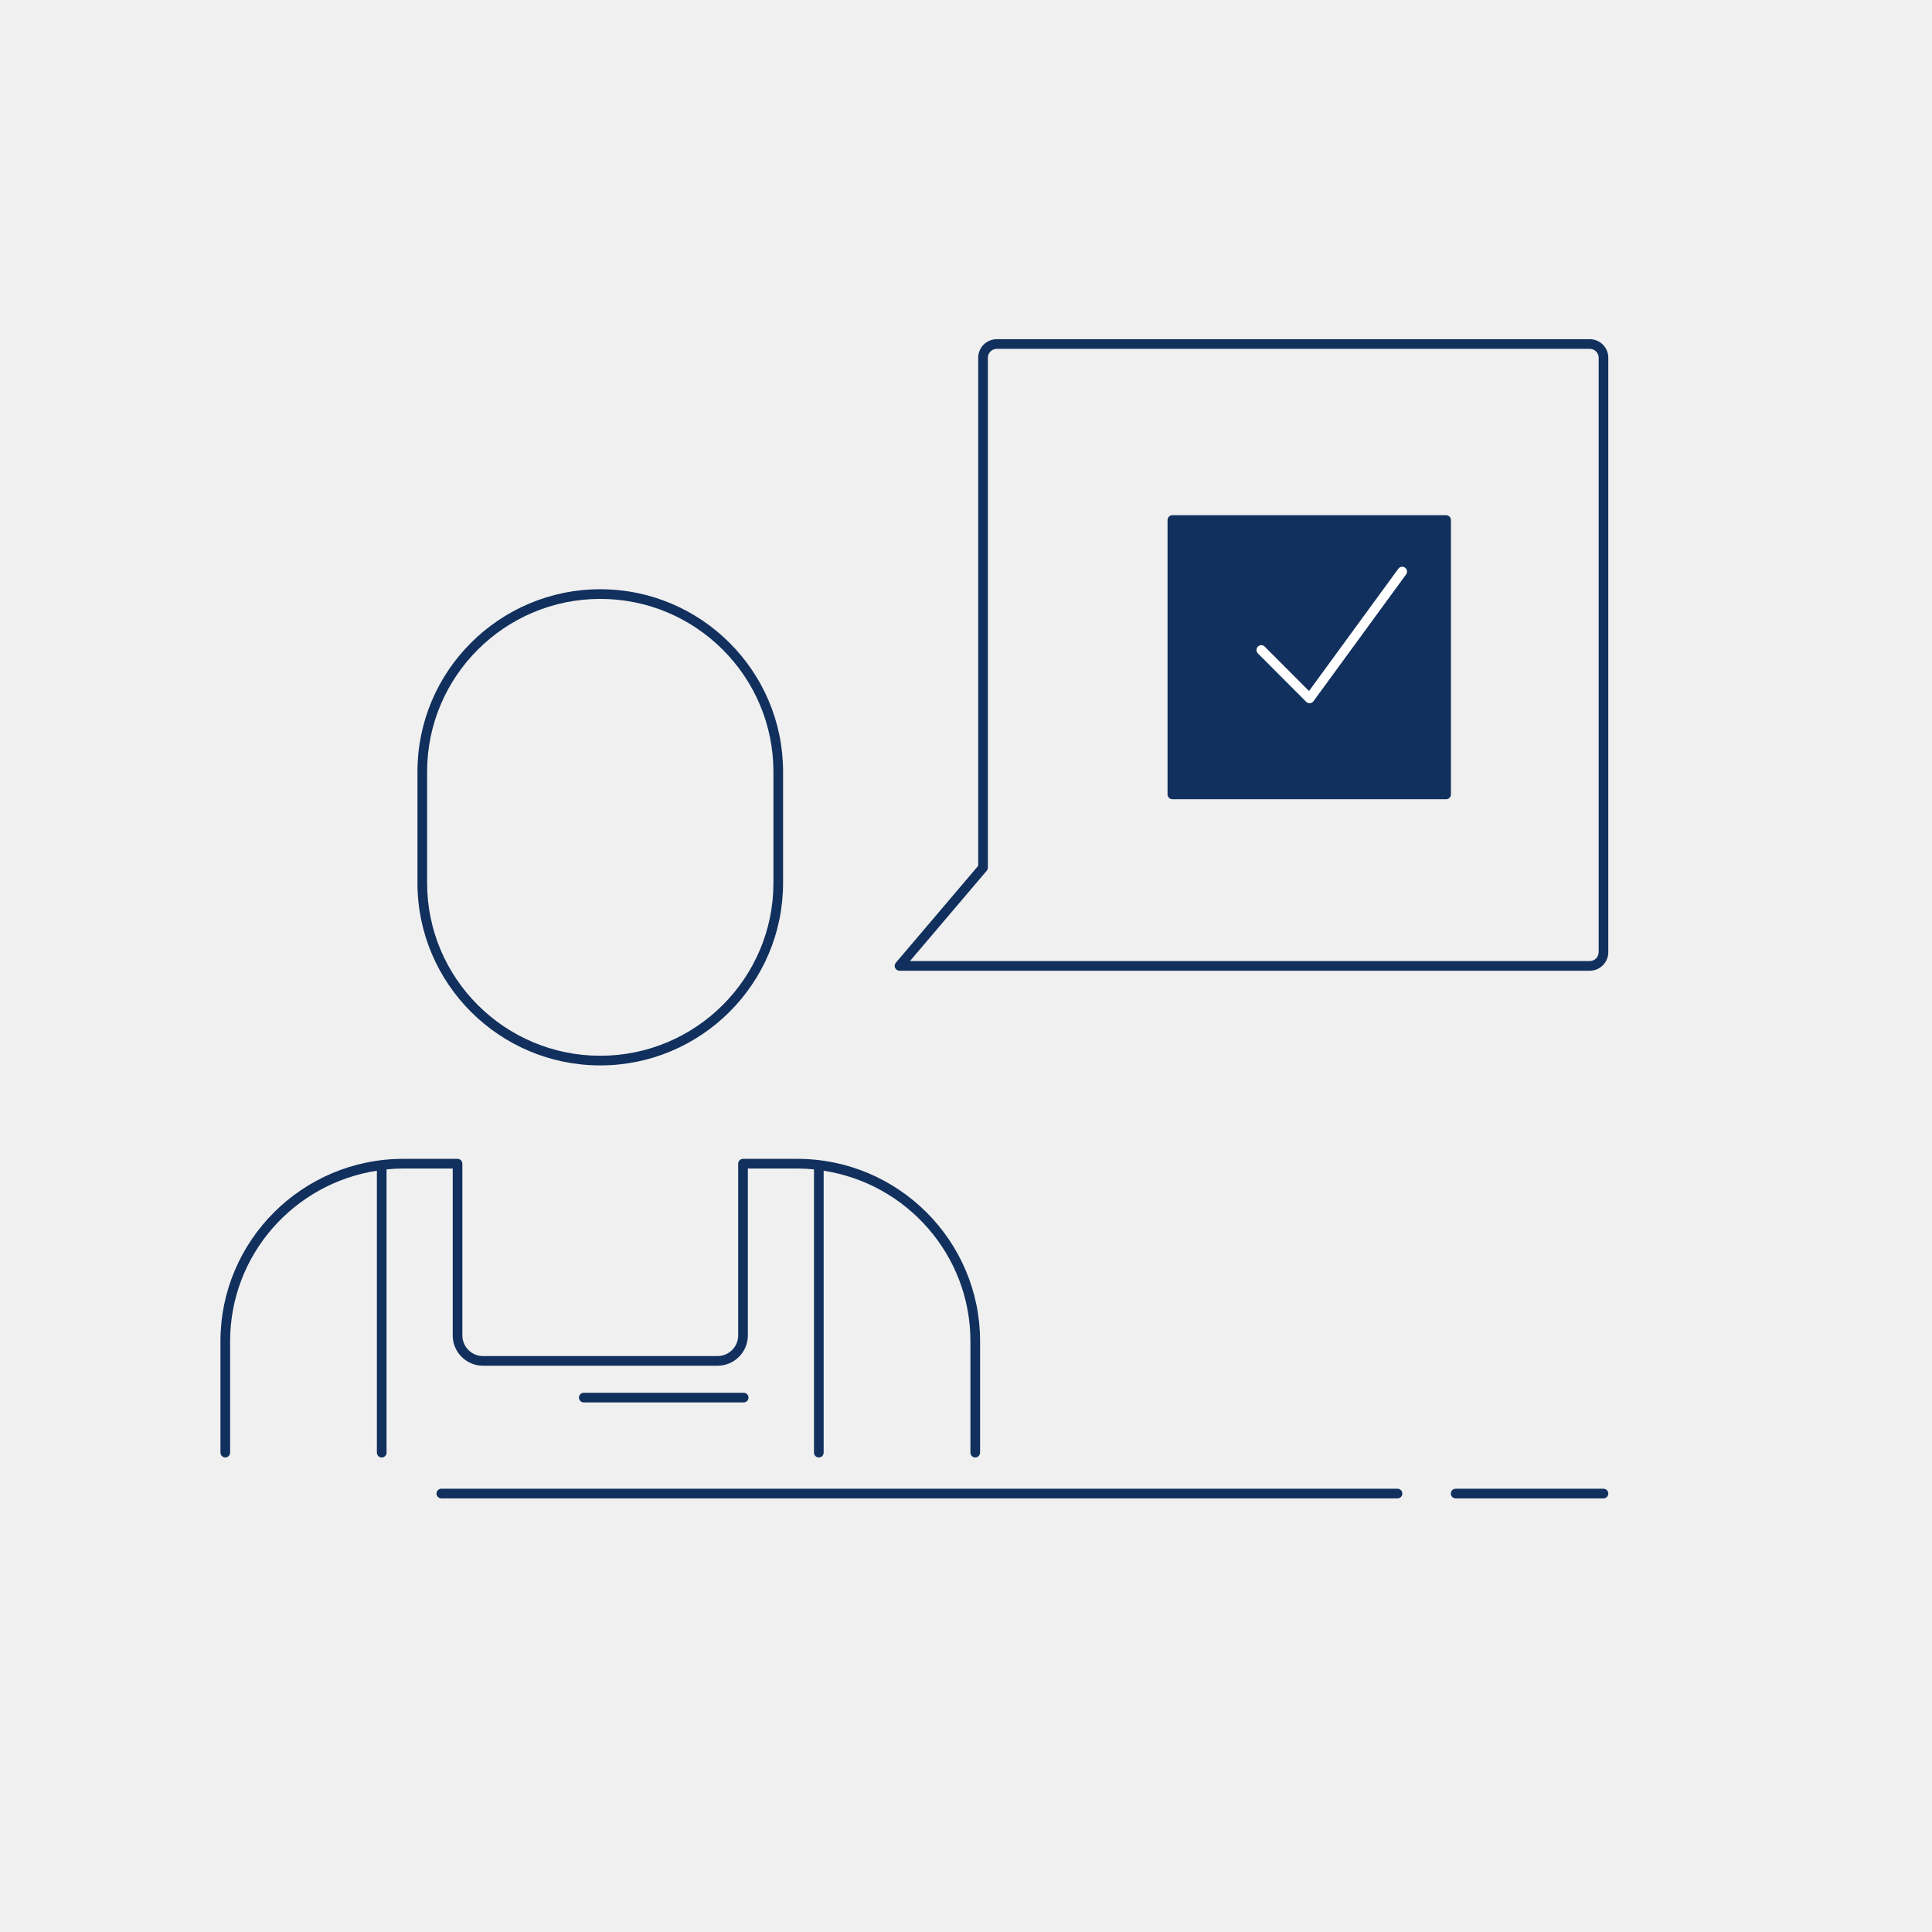
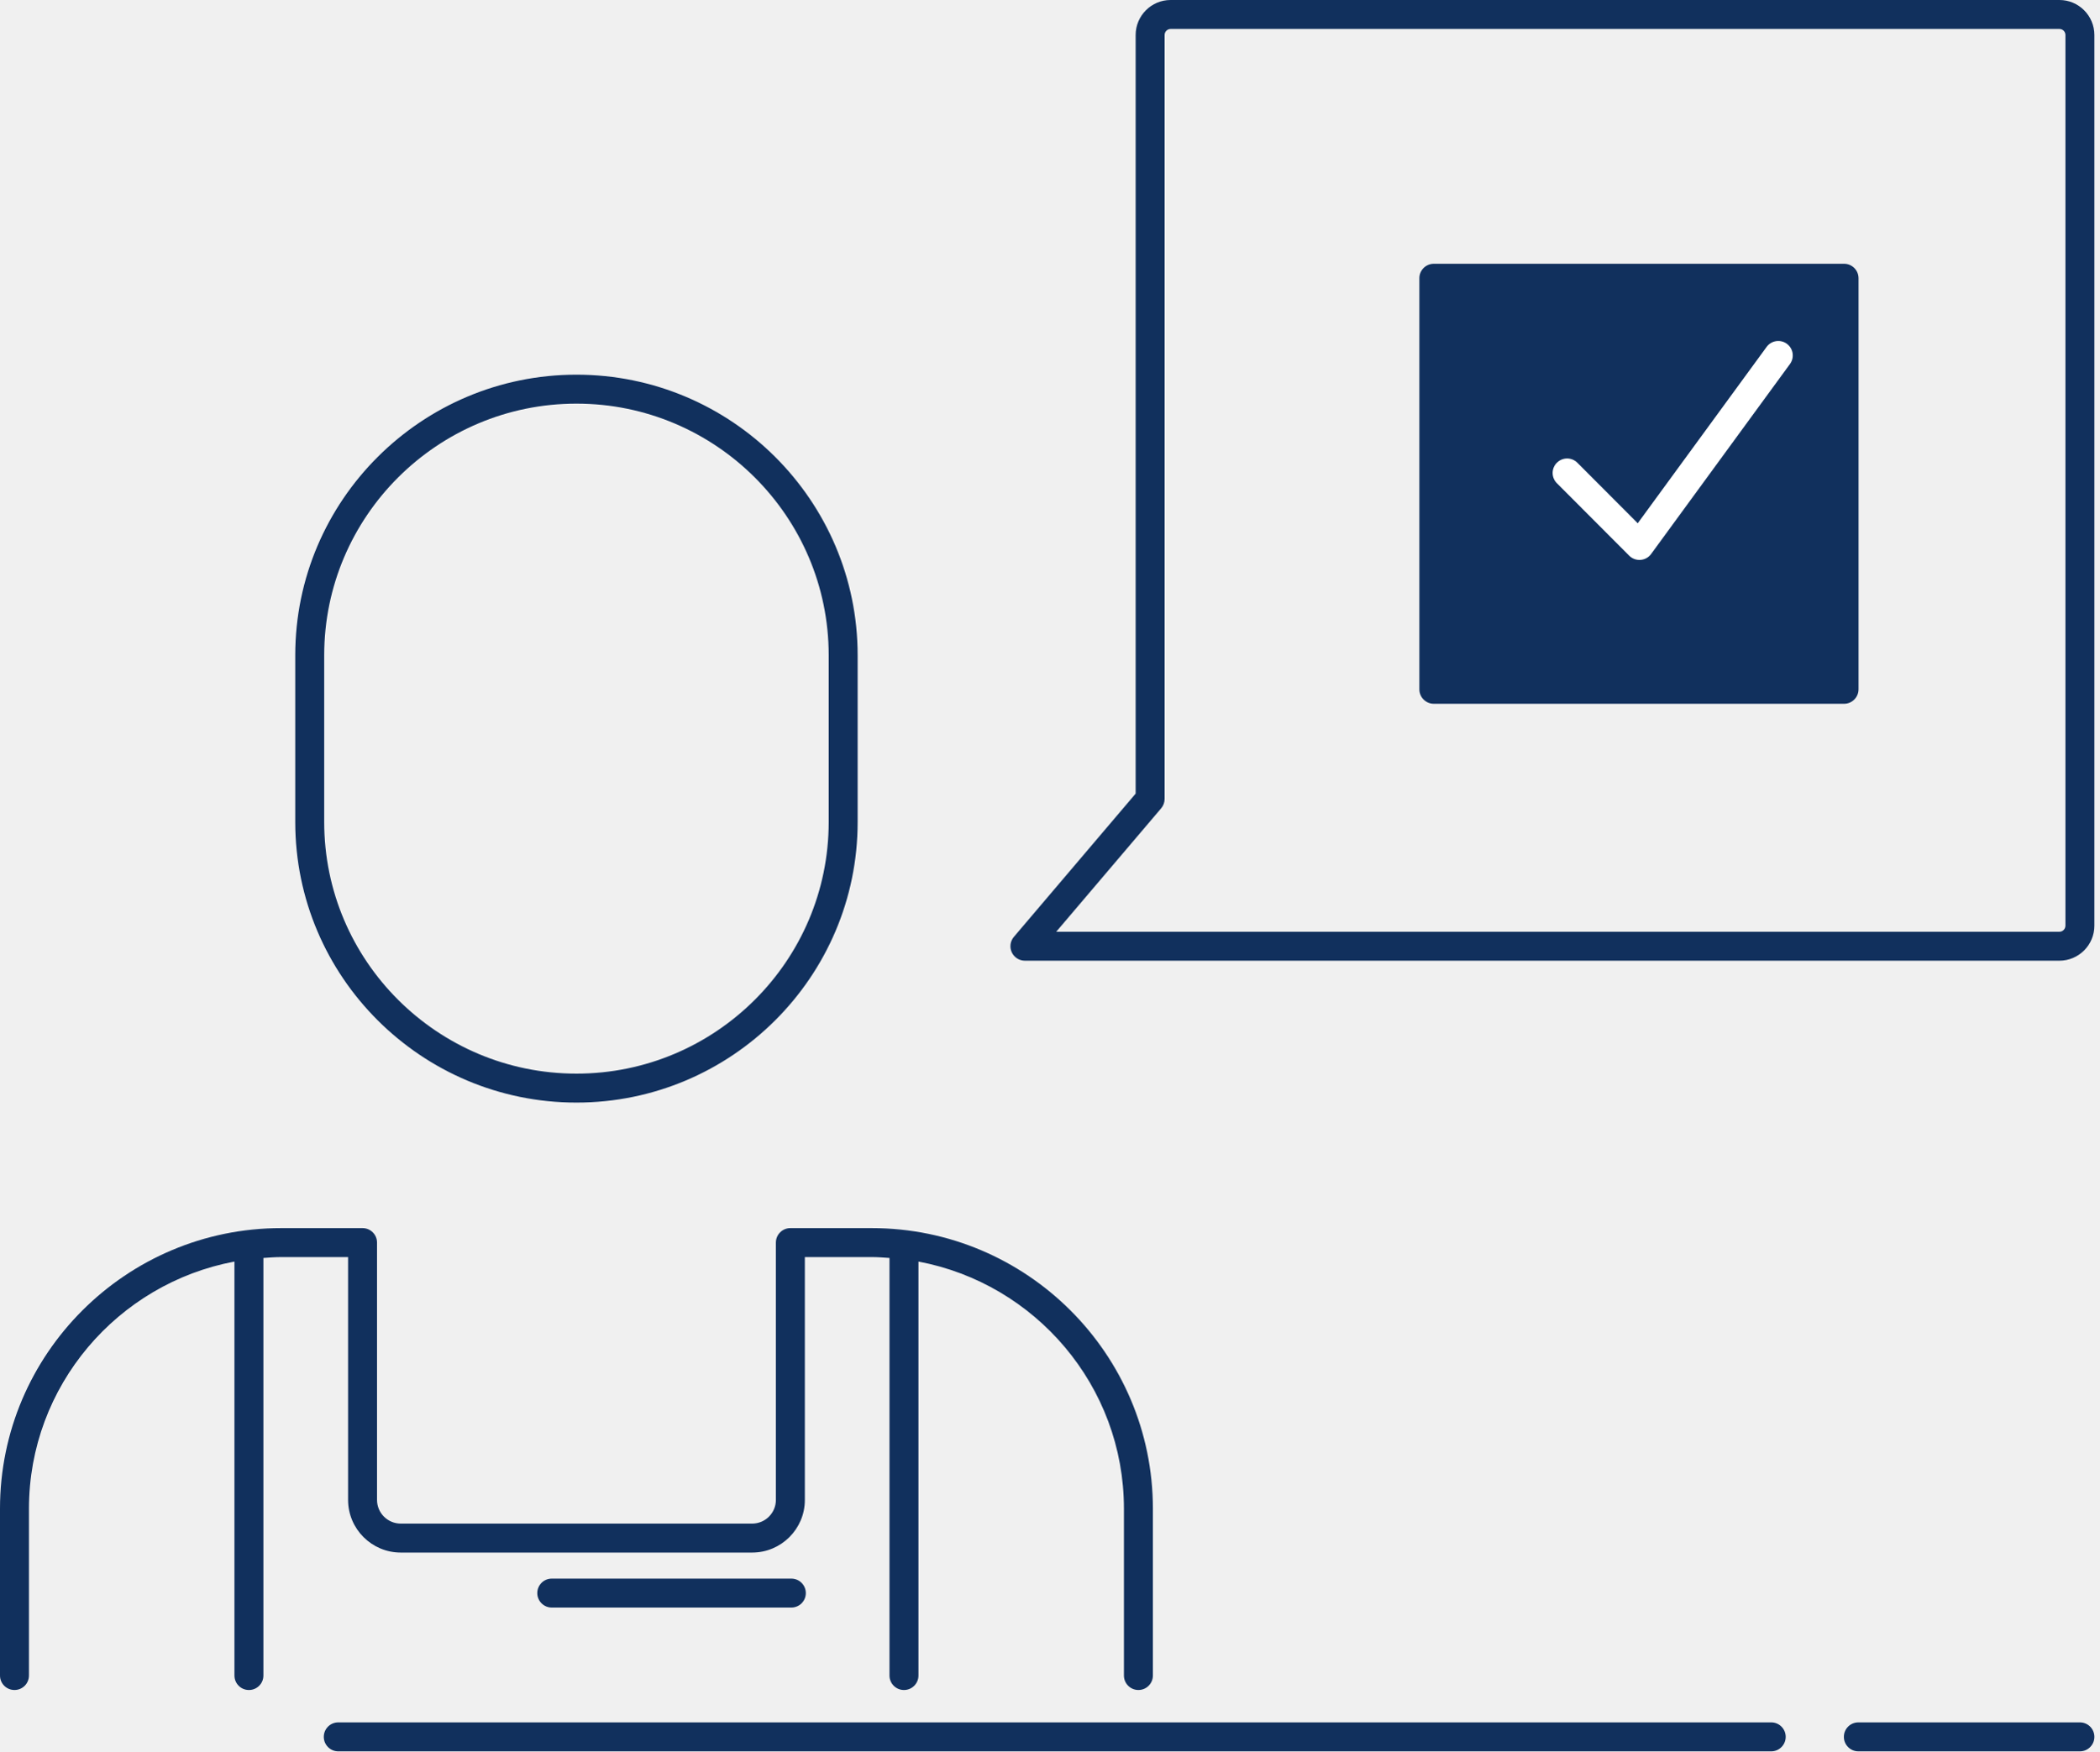
- <svg xmlns="http://www.w3.org/2000/svg" version="1.1" id="Layer_2" x="0px" y="0px" width="200px" height="200px" viewBox="0 0 200 200" enable-background="new 0 0 200 200" xml:space="preserve">
-   <g>
-     <g>
-       <path d="M144.67,154.113H45.686c-0.276,0-0.5,0.225-0.5,0.5s0.224,0.5,0.5,0.5h98.984c0.275,0,0.5-0.225,0.5-0.5    S144.945,154.113,144.67,154.113z" fill="#11305D" />
-       <path d="M165.992,154.113h-15.303c-0.277,0-0.5,0.225-0.5,0.5s0.223,0.5,0.5,0.5h15.303c0.275,0,0.5-0.225,0.5-0.5    S166.268,154.113,165.992,154.113z" fill="#11305D" />
-       <path d="M164.576,35.113h-61.393c-1.059,0-1.918,0.861-1.918,1.92v52.594l-8.53,10.037c-0.126,0.149-0.154,0.357-0.073,0.534    c0.082,0.177,0.26,0.29,0.454,0.29h71.459c1.057,0,1.916-0.861,1.916-1.92V37.033C166.492,35.974,165.633,35.113,164.576,35.113z     M165.492,98.568c0,0.507-0.412,0.92-0.916,0.92H94.199l7.95-9.354c0.074-0.092,0.117-0.207,0.117-0.324V37.033    c0-0.507,0.412-0.92,0.918-0.92h61.395c0.504,0,0.916,0.413,0.916,0.92v61.535H165.492z" fill="#11305D" />
-       <path d="M149.701,53.335h-28.338c-0.277,0-0.5,0.225-0.5,0.5v28.401c0,0.276,0.223,0.5,0.5,0.5h28.338c0.275,0,0.5-0.224,0.5-0.5    V53.835C150.201,53.558,149.977,53.335,149.701,53.335z" fill="#11305D" />
-       <path d="M76.983,144.18H60.434c-0.276,0-0.5,0.223-0.5,0.5c0,0.275,0.224,0.5,0.5,0.5h16.549c0.275,0,0.5-0.225,0.5-0.5    C77.483,144.402,77.26,144.18,76.983,144.18z" fill="#11305D" />
-       <path d="M62.139,110.291c10.435,0,18.924-8.471,18.924-18.881V79.882c0-10.412-8.489-18.884-18.924-18.884    S43.215,69.47,43.215,79.882V91.41C43.215,101.82,51.705,110.291,62.139,110.291z M44.215,79.882    c0-9.861,8.041-17.884,17.926-17.884c9.883,0,17.923,8.022,17.923,17.884V91.41c0,9.86-8.04,17.881-17.923,17.881    c-9.885,0-17.926-8.021-17.926-17.881V79.882z" fill="#11305D" />
-       <path d="M46.865,120.965v17.281c0,1.729,1.409,3.135,3.142,3.135h24.268c1.732,0,3.142-1.406,3.142-3.135v-17.281h5.118    c0.584,0,1.16,0.033,1.729,0.088v29.324c0,0.275,0.225,0.5,0.5,0.5c0.276,0,0.5-0.225,0.5-0.5v-29.184    c8.59,1.318,15.195,8.721,15.195,17.654v11.527c0,0.275,0.222,0.5,0.5,0.5c0.275,0,0.5-0.225,0.5-0.5v-11.527    c0-10.412-8.49-18.883-18.924-18.883h-5.618c-0.275,0-0.5,0.223-0.5,0.5v17.779c0,1.178-0.961,2.137-2.142,2.137H50.006    c-1.181,0-2.142-0.959-2.142-2.137v-17.779c0-0.277-0.224-0.5-0.5-0.5h-5.62c-10.436,0-18.923,8.471-18.923,18.883v11.527    c0,0.275,0.224,0.5,0.5,0.5s0.5-0.225,0.5-0.5v-11.527c0-8.934,6.604-16.336,15.194-17.654v29.184c0,0.275,0.225,0.5,0.5,0.5    c0.277,0,0.5-0.225,0.5-0.5v-29.324c0.57-0.055,1.146-0.088,1.729-0.088H46.865L46.865,120.965z" fill="#11305D" />
-     </g>
-     <path fill="#FFFFFF" d="M135.568,72.798c-0.133,0-0.26-0.052-0.354-0.146l-4.998-5.01c-0.195-0.195-0.195-0.512,0-0.707   c0.195-0.194,0.512-0.195,0.707,0.001l4.586,4.596l9.244-12.657c0.164-0.223,0.477-0.27,0.699-0.109   c0.223,0.164,0.27,0.477,0.105,0.699l-9.59,13.129c-0.086,0.119-0.219,0.192-0.365,0.205   C135.594,72.798,135.58,72.798,135.568,72.798z" />
-   </g>
+ <svg xmlns="http://www.w3.org/2000/svg" width="145" height="121" viewBox="0 0 145 121" fill="none">
+   <path d="M122.348 119H23.365C22.813 119 22.365 119.447 22.365 120C22.365 120.553 22.813 121 23.365 121H122.348C122.901 121 123.348 120.553 123.348 120C123.348 119.447 122.901 119 122.348 119Z" fill="#11305D" />
+   <path d="M143.67 119H128.367C127.814 119 127.367 119.447 127.367 120C127.367 120.553 127.814 121 128.367 121H143.67C144.223 121 144.67 120.553 144.67 120C144.67 119.447 144.223 119 143.67 119Z" fill="#11305D" />
+   <path d="M142.254 0H80.861C79.529 0 78.445 1.085 78.445 2.42V54.831L70.034 64.728C69.782 65.025 69.725 65.441 69.888 65.795C70.052 66.149 70.406 66.375 70.796 66.375H142.254C143.586 66.375 144.67 65.29 144.67 63.955V2.42C144.67 1.085 143.586 0 142.254 0ZM142.67 63.955C142.67 64.186 142.483 64.375 142.254 64.375H72.959L80.208 55.846C80.362 55.665 80.446 55.436 80.446 55.199V2.42C80.446 2.189 80.633 2 80.862 2H142.255C142.484 2 142.671 2.188 142.671 2.42V63.955H142.67Z" fill="#11305D" />
+   <path d="M127.379 18.223H99.043C98.49 18.223 98.043 18.671 98.043 19.223V47.624C98.043 48.176 98.49 48.624 99.043 48.624H127.379C127.932 48.624 128.379 48.176 128.379 47.624V19.223C128.379 18.671 127.932 18.223 127.379 18.223Z" fill="#11305D" />
+   <path d="M54.662 109.067H38.113C37.561 109.067 37.113 109.514 37.113 110.067C37.113 110.62 37.561 111.067 38.113 111.067H54.662C55.214 111.067 55.662 110.62 55.662 110.067C55.662 109.514 55.214 109.067 54.662 109.067Z" fill="#11305D" />
+   <path d="M39.819 76.178C50.529 76.178 59.242 67.484 59.242 56.797V45.269C59.242 34.581 50.529 25.886 39.819 25.886C29.108 25.886 20.394 34.581 20.394 45.269V56.797C20.394 67.484 29.108 76.178 39.819 76.178ZM22.394 45.269C22.394 35.684 30.211 27.886 39.819 27.886C49.426 27.886 57.242 35.684 57.242 45.269V56.797C57.242 66.381 49.426 74.178 39.819 74.178C30.211 74.178 22.394 66.381 22.394 56.797V45.269Z" fill="#11305D" />
+   <path d="M24.044 86.852V103.633C24.044 105.637 25.678 107.268 27.686 107.268H51.953C53.961 107.268 55.595 105.637 55.595 103.633V86.852H60.213C60.628 86.852 61.035 86.885 61.442 86.914V115.764C61.442 116.317 61.89 116.764 62.442 116.764C62.994 116.764 63.442 116.317 63.442 115.764V87.163C71.51 88.68 77.636 95.751 77.636 104.234V115.763C77.636 116.316 78.084 116.763 78.636 116.763C79.188 116.763 79.636 116.316 79.636 115.763V104.234C79.636 93.546 70.922 84.851 60.212 84.851H54.594C54.042 84.851 53.594 85.298 53.594 85.851V103.632C53.594 104.533 52.858 105.267 51.952 105.267H27.685C26.78 105.267 26.043 104.534 26.043 103.632V85.851C26.043 85.298 25.595 84.851 25.043 84.851H19.423C8.713 84.851 0 93.546 0 104.234V115.763C0 116.316 0.448 116.763 1 116.763C1.552 116.763 2 116.316 2 115.763V104.234C2 95.751 8.126 88.678 16.194 87.163V115.764C16.194 116.317 16.642 116.764 17.194 116.764C17.746 116.764 18.194 116.317 18.194 115.764V86.914C18.602 86.885 19.008 86.852 19.423 86.852H24.044Z" fill="#11305D" />
+   <path d="M112.538 38.391C112.726 38.58 112.981 38.685 113.246 38.685C113.271 38.685 113.297 38.684 113.322 38.682C113.614 38.66 113.881 38.511 114.053 38.275L123.645 25.147C123.97 24.701 123.874 24.076 123.427 23.75C122.98 23.424 122.355 23.522 122.03 23.968L113.128 36.152L108.958 31.971C108.567 31.579 107.935 31.579 107.544 31.969C107.152 32.359 107.152 32.992 107.542 33.383L112.538 38.391Z" fill="white" />
</svg>
